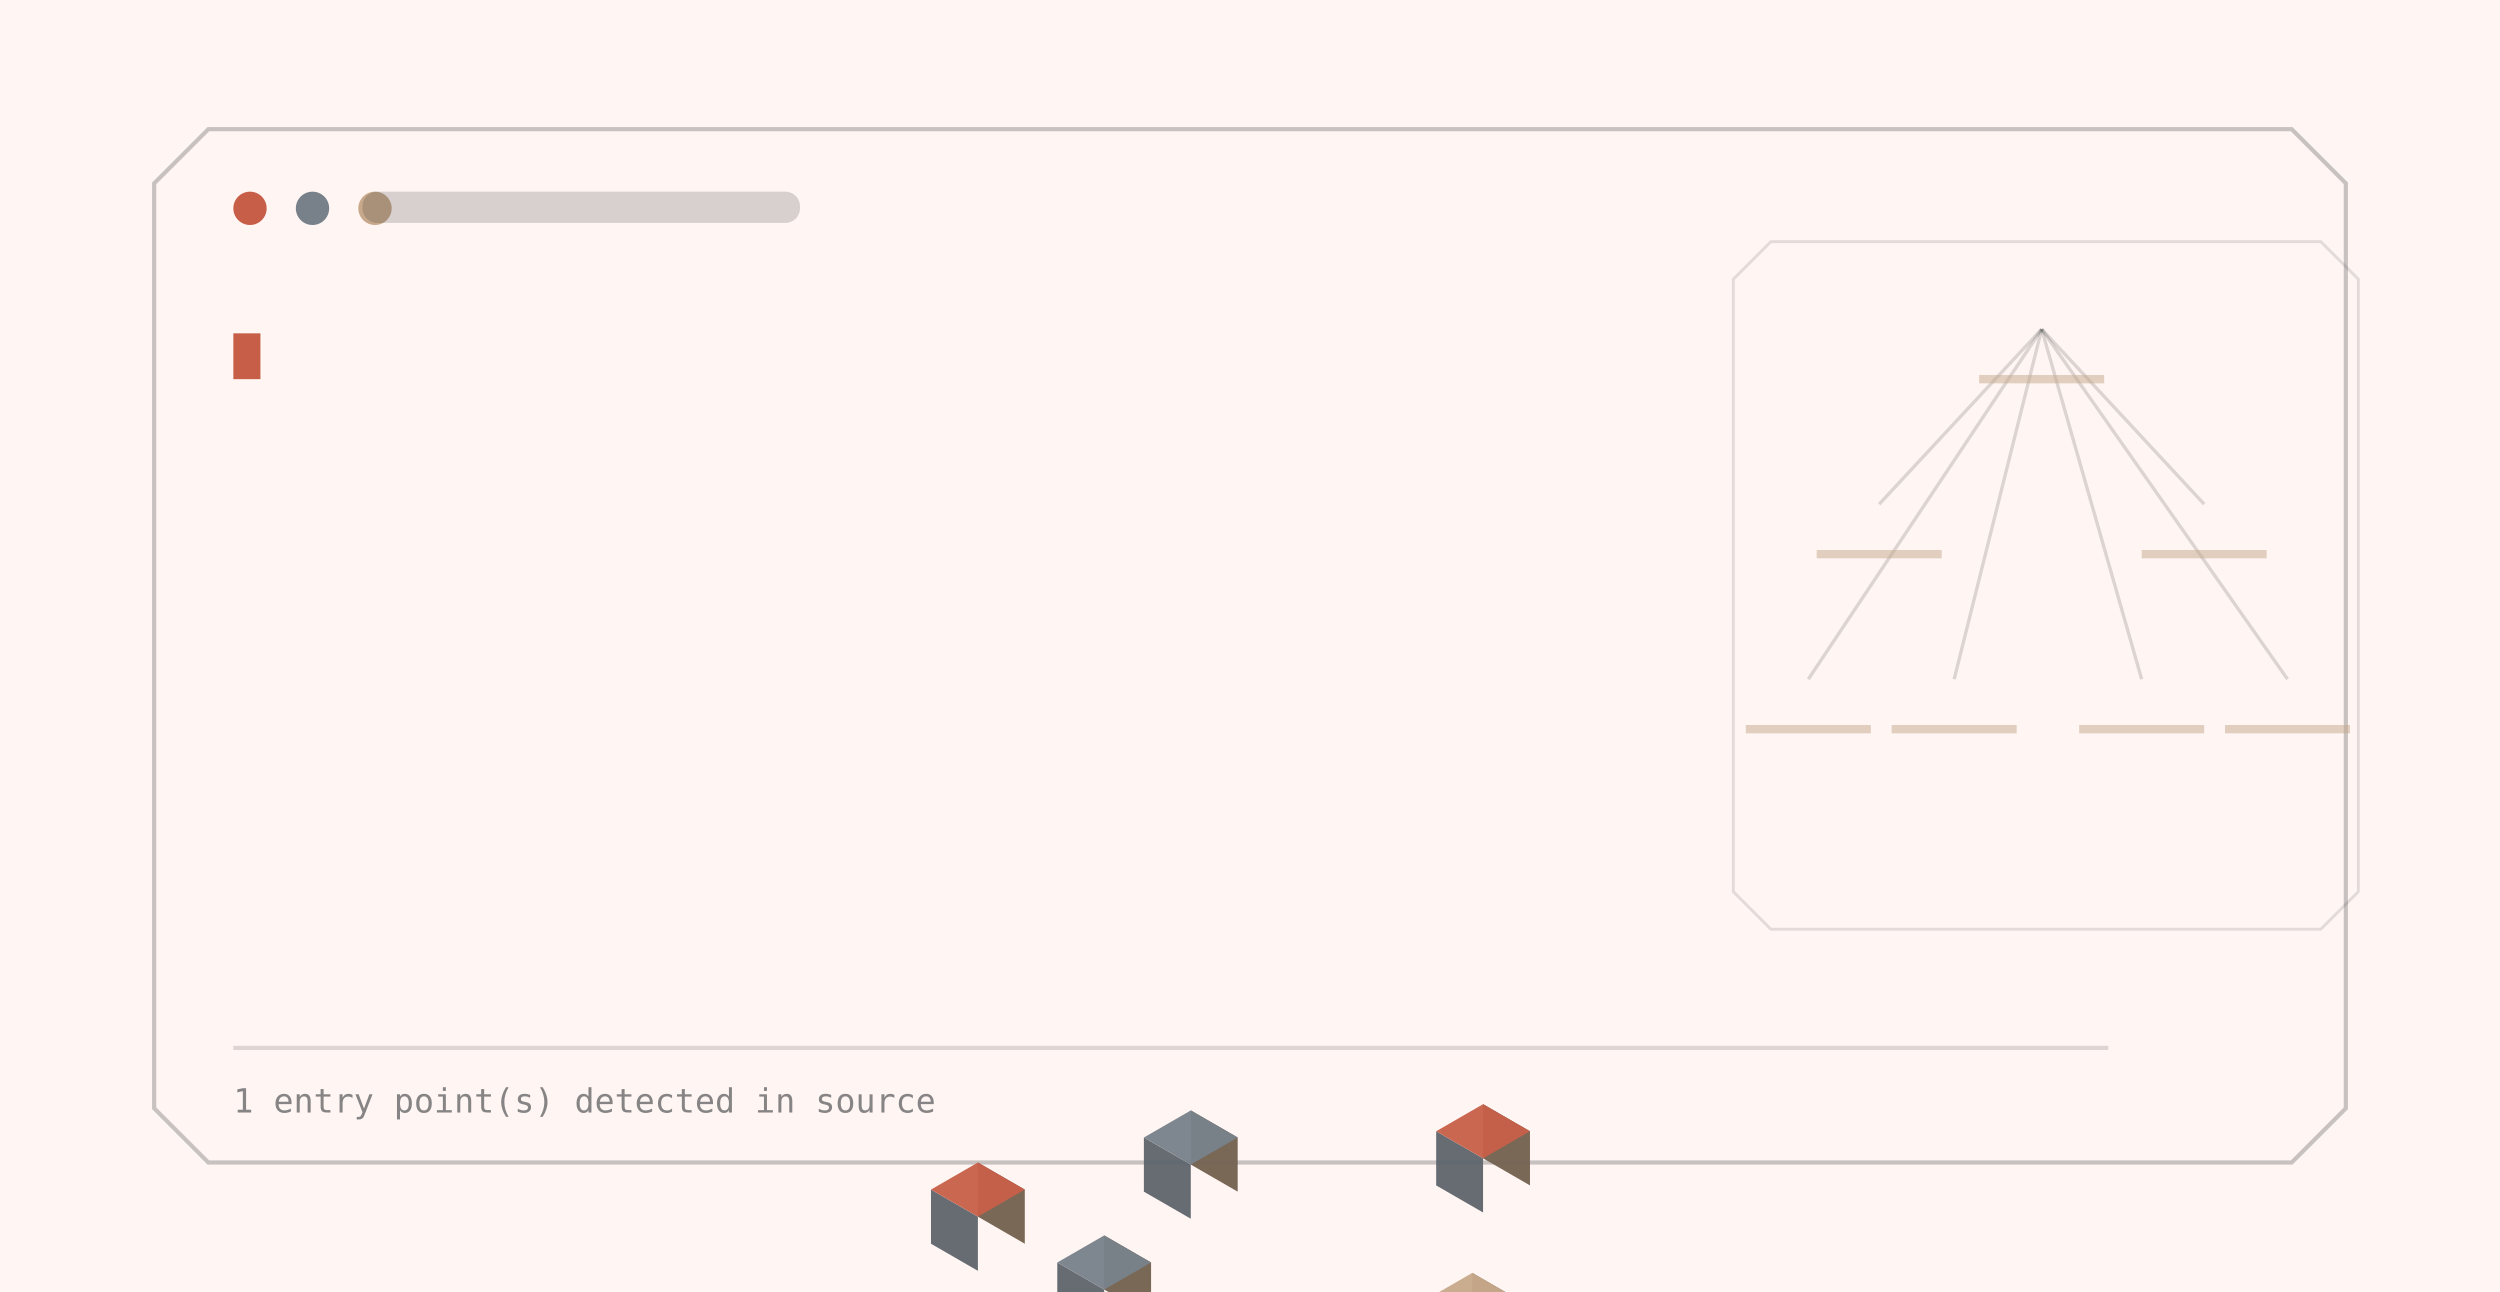
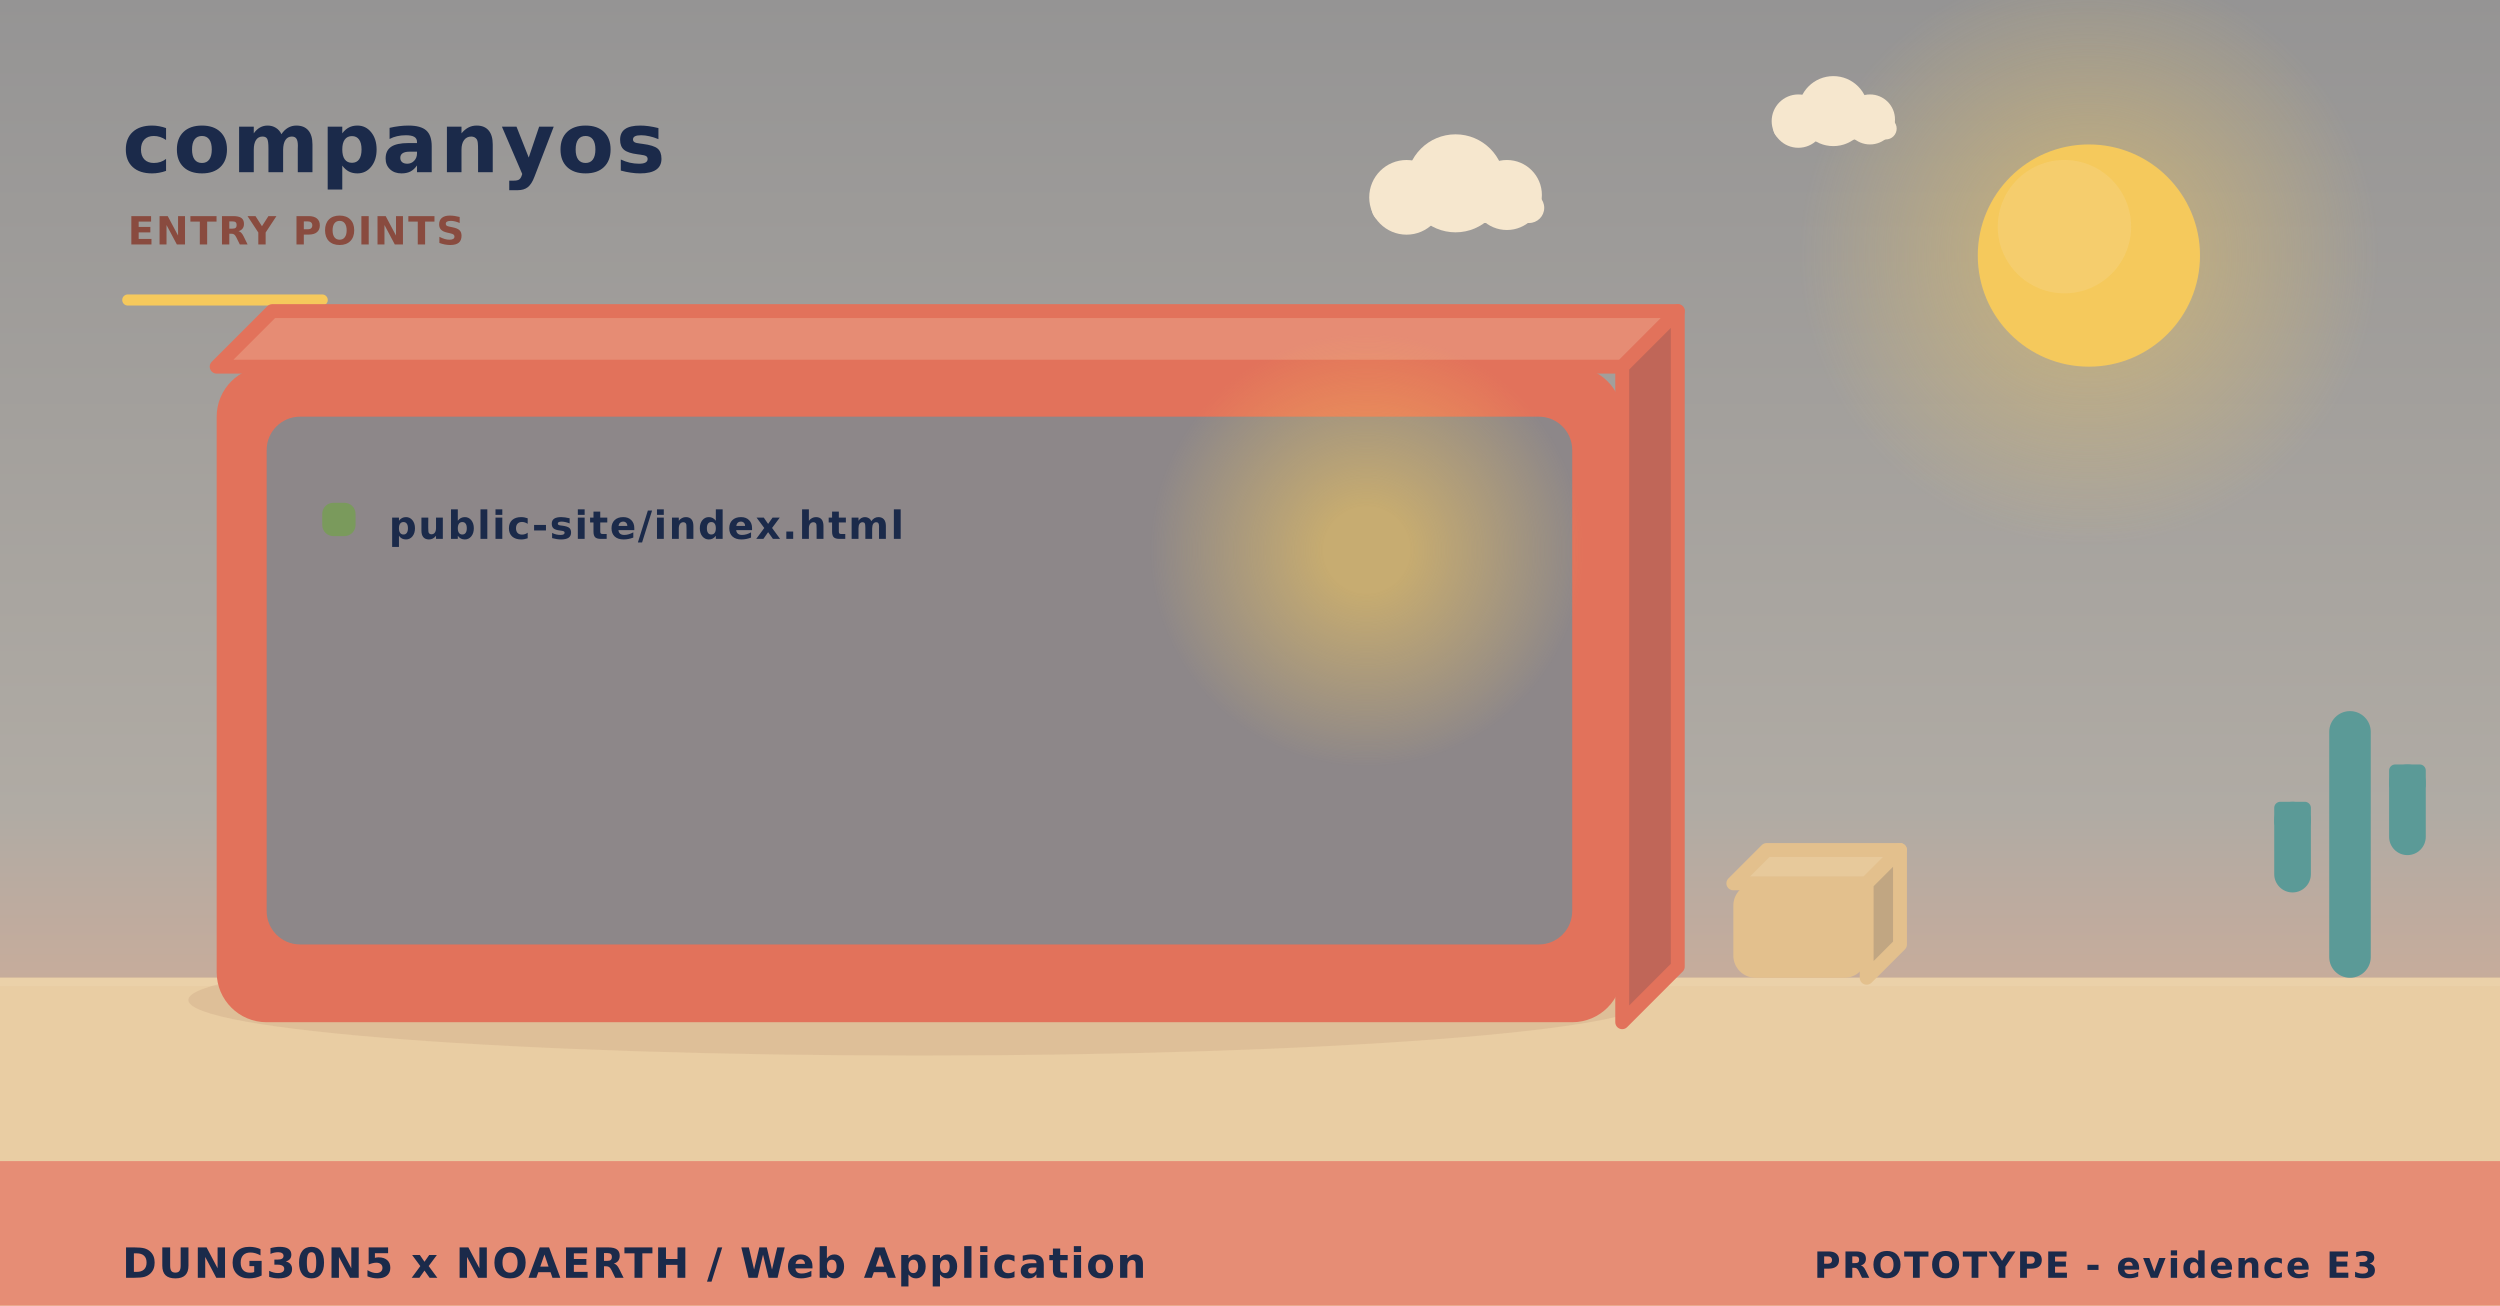
- <svg xmlns="http://www.w3.org/2000/svg" viewBox="0 0 1200 620" width="1200" height="620" role="img" aria-label="companyos command surface">
-   <rect width="1200" height="620" fill="#fff5f2" />
-   <defs>
-     <linearGradient id="gt" x1="0" y1="0" x2="1" y2="1">
-       <stop offset="0%" stop-color="#c75f48" />
-       <stop offset="100%" stop-color="#78818a" />
-     </linearGradient>
-   </defs>
-   <path d="M100.00,62.00 H1100.00 L1126.00,88.00 V532.00 L1100.00,558.00 H100.00 L74.00,532.00 V88.00 Z" fill="none" stroke="rgba(37,40,46,0.300)" stroke-width="2.00" opacity="0.85" />
-   <circle cx="120.00" cy="100.00" r="8.00" fill="#c75f48" opacity="1.00" />
-   <circle cx="150.00" cy="100.00" r="8.00" fill="#78818a" opacity="1.00" />
-   <circle cx="180.00" cy="100.00" r="8.00" fill="#c7a88a" opacity="1.00" />
-   <rect x="174.00" y="92.00" width="210.00" height="15.00" rx="7.00" fill="rgba(37,40,46,0.180)" opacity="1.00" />
-   <text x="112" y="148" font-family="ui-monospace,SFMono-Regular,Menlo,monospace" font-size="21" fill="rgba(37,40,46,0.800)" opacity="0">public-site/index.html<animate attributeName="opacity" values="0;1;1;0" dur="1.5s" begin="0.0s" repeatCount="indefinite" />
-   </text>
-   <rect x="112" y="160" width="13" height="22" fill="#c75f48">
-     <animate attributeName="opacity" values="1;0;1" dur="1.05s" begin="0s" repeatCount="indefinite" />
-   </rect>
-   <path d="M850.00,116.00 H1114.00 L1132.00,134.00 V428.00 L1114.00,446.00 H850.00 L832.00,428.00 V134.00 Z" fill="none" stroke="rgba(37,40,46,0.180)" stroke-width="1.40" opacity="0.70" />
-   <line x1="980.00" y1="158.00" x2="902.00" y2="242.00" stroke="rgba(37,40,46,0.300)" stroke-width="1.60" opacity="0.55" />
-   <line x1="980.00" y1="158.00" x2="1058.00" y2="242.00" stroke="rgba(37,40,46,0.300)" stroke-width="1.60" opacity="0.55" />
-   <line x1="980.00" y1="158.00" x2="868.00" y2="326.00" stroke="rgba(37,40,46,0.300)" stroke-width="1.60" opacity="0.55" />
-   <line x1="980.00" y1="158.00" x2="938.00" y2="326.00" stroke="rgba(37,40,46,0.300)" stroke-width="1.60" opacity="0.55" />
-   <line x1="980.00" y1="158.00" x2="1028.00" y2="326.00" stroke="rgba(37,40,46,0.300)" stroke-width="1.60" opacity="0.55" />
-   <line x1="980.00" y1="158.00" x2="1098.00" y2="326.00" stroke="rgba(37,40,46,0.300)" stroke-width="1.60" opacity="0.55" />
-   <polygon points="711.87,556.00 734.39,569.00 734.39,543.00 711.87,530.00" fill="#736150" opacity="0.95" />
-   <polygon points="689.36,569.00 711.87,582.00 711.87,556.00 689.36,543.00" fill="#5e656c" opacity="0.95" />
-   <polygon points="711.87,530.00 734.39,543.00 711.87,556.00 689.36,543.00" fill="#c75f48" opacity="0.95" />
+ <svg xmlns="http://www.w3.org/2000/svg" width="900" height="470" viewBox="0 0 900 470" role="img" aria-label="companyos - how it is operated">
+   <linearGradient id="skyt" x1="0" y1="0" x2="0" y2="1">
+     <stop offset="0" stop-color="#959494" />
+     <stop offset="0.62" stop-color="#b0aba4" />
+     <stop offset="1" stop-color="#f3ad8a" />
+   </linearGradient>
+   <rect width="900" height="470" fill="url(#skyt)" />
+   <radialGradient id="sunt">
+     <stop offset="0.35" stop-color="#f5c95c" stop-opacity="0.34" />
+     <stop offset="1" stop-color="#f5c95c" stop-opacity="0" />
+   </radialGradient>
+   <circle cx="752" cy="92" r="104" fill="url(#sunt)" />
+   <circle cx="752" cy="92" r="40" fill="#f5c95c" />
+   <circle cx="743.2" cy="81.6" r="24" fill="#f5d27e" opacity="0.5" />
  <g>
-     <rect x="950.00" y="180.00" width="60.00" height="4.00" rx="0.00" fill="rgba(199,168,138,0.500)" opacity="1.00" />
-     <animate attributeName="opacity" values="0.25;1.0;0.25" dur="8.65s" begin="0.0s" repeatCount="indefinite" />
+     <circle cx="524" cy="66" r="17.64" fill="#f6e7ce" />
+     <circle cx="506.36" cy="71.04" r="13.44" fill="#f6e7ce" />
+     <circle cx="542.48" cy="70.2" r="12.6" fill="#f6e7ce" />
+     <rect x="493.76" y="69.36" width="62.16" height="10.92" rx="5.46" fill="#f6e7ce" />
+     <animateTransform attributeName="transform" type="translate" values="0 0;24 0;0 0" dur="36s" begin="0s" repeatCount="indefinite" />
  </g>
-   <polygon points="571.58,559.00 594.09,572.00 594.09,546.00 571.58,533.00" fill="#736150" opacity="0.95" />
-   <polygon points="549.06,572.00 571.58,585.00 571.58,559.00 549.06,546.00" fill="#5e656c" opacity="0.95" />
-   <polygon points="571.58,533.00 594.09,546.00 571.58,559.00 549.06,546.00" fill="#78818a" opacity="0.95" />
  <g>
-     <rect x="872.00" y="264.00" width="60.00" height="4.00" rx="0.00" fill="rgba(199,168,138,0.500)" opacity="1.00" />
-     <animate attributeName="opacity" values="0.25;1.0;0.25" dur="8.65s" begin="0.4s" repeatCount="indefinite" />
+     <circle cx="660" cy="40" r="12.6" fill="#f6e7ce" />
+     <circle cx="647.4" cy="43.6" r="9.6" fill="#f6e7ce" />
+     <circle cx="673.2" cy="43" r="9" fill="#f6e7ce" />
+     <rect x="638.4" y="42.4" width="44.4" height="7.8" rx="3.9" fill="#f6e7ce" />
+     <animateTransform attributeName="transform" type="translate" values="0 0;-18 0;0 0" dur="46s" begin="3s" repeatCount="indefinite" />
  </g>
-   <polygon points="706.68,637.00 729.19,650.00 729.19,624.00 706.68,611.00" fill="#736150" opacity="0.95" />
-   <polygon points="684.16,650.00 706.68,663.00 706.68,637.00 684.16,624.00" fill="#5e656c" opacity="0.95" />
-   <polygon points="706.68,611.00 729.19,624.00 706.68,637.00 684.16,624.00" fill="#c7a88a" opacity="0.95" />
+   <rect x="0" y="352" width="900" height="118" fill="#e9cda3" />
+   <rect x="0" y="352" width="900" height="3" fill="#ebd1a9" />
+   <text x="44" y="62" font-family="Verdana,DejaVu Sans,sans-serif" font-size="30" font-weight="700" letter-spacing="0.6" fill="#1b2a4a" text-anchor="start">companyos</text>
+   <text x="46" y="88" font-family="Verdana,DejaVu Sans,sans-serif" font-size="14" font-weight="700" letter-spacing="0.6" fill="#894b3f" text-anchor="start">ENTRY POINTS</text>
+   <rect x="44" y="106" width="74" height="4" rx="2" fill="#f5c95c" />
+   <ellipse cx="331" cy="360" rx="263.2" ry="20" fill="rgba(138,90,68,0.11)" />
+   <path d="M78,132 L584,132 L604,112 L98,112 Z" fill="#e68c74" stroke="#e2725b" stroke-width="5" stroke-linejoin="round" />
+   <path d="M584,132 L604,112 L604,348 L584,368 Z" fill="#c06658" stroke="#e2725b" stroke-width="5" stroke-linejoin="round" />
+   <rect x="78" y="132" width="506" height="236" rx="18" fill="#e2725b" />
+   <rect x="96" y="150" width="470" height="190" rx="12" fill="#88888c" opacity="0.94" />
+   <radialGradient id="lamp95546">
+     <stop offset="0.2" stop-color="#f5c95c" stop-opacity="0.55" />
+     <stop offset="1" stop-color="#f5c95c" stop-opacity="0" />
+   </radialGradient>
+   <circle cx="492" cy="198" r="78" fill="url(#lamp95546)" />
+   <rect x="116" y="181" width="12" height="12" rx="4" fill="#7a9a5c" />
  <g>
-     <rect x="1028.00" y="264.00" width="60.00" height="4.00" rx="0.00" fill="rgba(199,168,138,0.500)" opacity="1.00" />
-     <animate attributeName="opacity" values="0.25;1.0;0.25" dur="8.65s" begin="0.8s" repeatCount="indefinite" />
+     <text x="140" y="194" font-family="Verdana,DejaVu Sans,sans-serif" font-size="14" font-weight="700" letter-spacing="0.6" fill="#1b2a4a" text-anchor="start">public-site/index.html</text>
+     <animateTransform attributeName="transform" type="translate" values="0 10;0 0" dur="0.7s" begin="0.4s" fill="freeze" />
  </g>
-   <polygon points="469.39,584.00 491.90,597.00 491.90,571.00 469.39,558.00" fill="#736150" opacity="0.95" />
-   <polygon points="446.87,597.00 469.39,610.00 469.39,584.00 446.87,571.00" fill="#5e656c" opacity="0.95" />
-   <polygon points="469.39,558.00 491.90,571.00 469.39,584.00 446.87,571.00" fill="#c75f48" opacity="0.95" />
-   <g>
-     <rect x="838.00" y="348.00" width="60.00" height="4.00" rx="0.00" fill="rgba(199,168,138,0.500)" opacity="1.00" />
-     <animate attributeName="opacity" values="0.25;1.0;0.25" dur="8.65s" begin="1.2s" repeatCount="indefinite" />
-   </g>
-   <polygon points="530.01,619.00 552.52,632.00 552.52,606.00 530.01,593.00" fill="#736150" opacity="0.95" />
-   <polygon points="507.49,632.00 530.01,645.00 530.01,619.00 507.49,606.00" fill="#5e656c" opacity="0.95" />
-   <polygon points="530.01,593.00 552.52,606.00 530.01,619.00 507.49,606.00" fill="#78818a" opacity="0.95" />
-   <g>
-     <rect x="908.00" y="348.00" width="60.00" height="4.00" rx="0.00" fill="rgba(199,168,138,0.500)" opacity="1.00" />
-     <animate attributeName="opacity" values="0.25;1.0;0.25" dur="8.65s" begin="1.6s" repeatCount="indefinite" />
-   </g>
-   <polygon points="607.95,664.00 630.47,677.00 630.47,651.00 607.95,638.00" fill="#736150" opacity="0.95" />
-   <polygon points="585.43,677.00 607.95,690.00 607.95,664.00 585.43,651.00" fill="#5e656c" opacity="0.95" />
-   <polygon points="607.95,638.00 630.47,651.00 607.95,664.00 585.43,651.00" fill="#c7a88a" opacity="0.95" />
-   <g>
-     <rect x="998.00" y="348.00" width="60.00" height="4.00" rx="0.00" fill="rgba(199,168,138,0.500)" opacity="1.00" />
-     <animate attributeName="opacity" values="0.25;1.0;0.25" dur="8.65s" begin="2.0s" repeatCount="indefinite" />
-   </g>
-   <polygon points="668.57,699.00 691.09,712.00 691.09,686.00 668.57,673.00" fill="#736150" opacity="0.95" />
-   <polygon points="646.05,712.00 668.57,725.00 668.57,699.00 646.05,686.00" fill="#5e656c" opacity="0.95" />
-   <polygon points="668.57,673.00 691.09,686.00 668.57,699.00 646.05,686.00" fill="#c75f48" opacity="0.95" />
-   <g>
-     <rect x="1068.00" y="348.00" width="60.00" height="4.00" rx="0.00" fill="rgba(199,168,138,0.500)" opacity="1.00" />
-     <animate attributeName="opacity" values="0.25;1.0;0.25" dur="8.65s" begin="2.4s" repeatCount="indefinite" />
-   </g>
-   <rect x="112.00" y="502.00" width="900.00" height="2.00" rx="0.00" fill="rgba(37,40,46,0.160)" opacity="1.00" />
-   <text x="112" y="534" font-family="ui-monospace,Menlo,monospace" font-size="16" fill="rgba(37,40,46,0.550)">1 entry point(s) detected in source</text>
+   <path d="M624,318 L672,318 L684,306 L636,306 Z" fill="#e7c99b" stroke="#e3c08d" stroke-width="5" stroke-linejoin="round" />
+   <path d="M672,318 L684,306 L684,340 L672,352 Z" fill="#c1a682" stroke="#e3c08d" stroke-width="5" stroke-linejoin="round" />
+   <rect x="624" y="318" width="48" height="34" rx="8" fill="#e3c08d" />
+   <rect x="838.52" y="256" width="14.96" height="96" rx="7.48" fill="#5b9a97" />
+   <rect x="818.72" y="288.64" width="13.2" height="32.64" rx="6.6" fill="#5b9a97" />
+   <rect x="818.72" y="288.64" width="13.2" height="9.6" rx="2.2" fill="#5b9a97" />
+   <rect x="860.08" y="275.2" width="13.2" height="32.64" rx="6.6" fill="#5b9a97" />
+   <rect x="860.08" y="275.2" width="13.2" height="9.6" rx="2.2" fill="#5b9a97" />
+   <rect x="0" y="418" width="900" height="52" rx="0" fill="#e68972" opacity="0.94" />
+   <text x="44" y="460" font-family="Verdana,DejaVu Sans,sans-serif" font-size="15" font-weight="700" letter-spacing="0.6" fill="#1b2a4a" text-anchor="start">DUNG30N5 x NOAERTH  /  Web Application</text>
+   <text x="856" y="460" font-family="Verdana,DejaVu Sans,sans-serif" font-size="13" font-weight="700" letter-spacing="0.6" fill="#1b2a4a" text-anchor="end">PROTOTYPE  -  evidence E3</text>
</svg>
